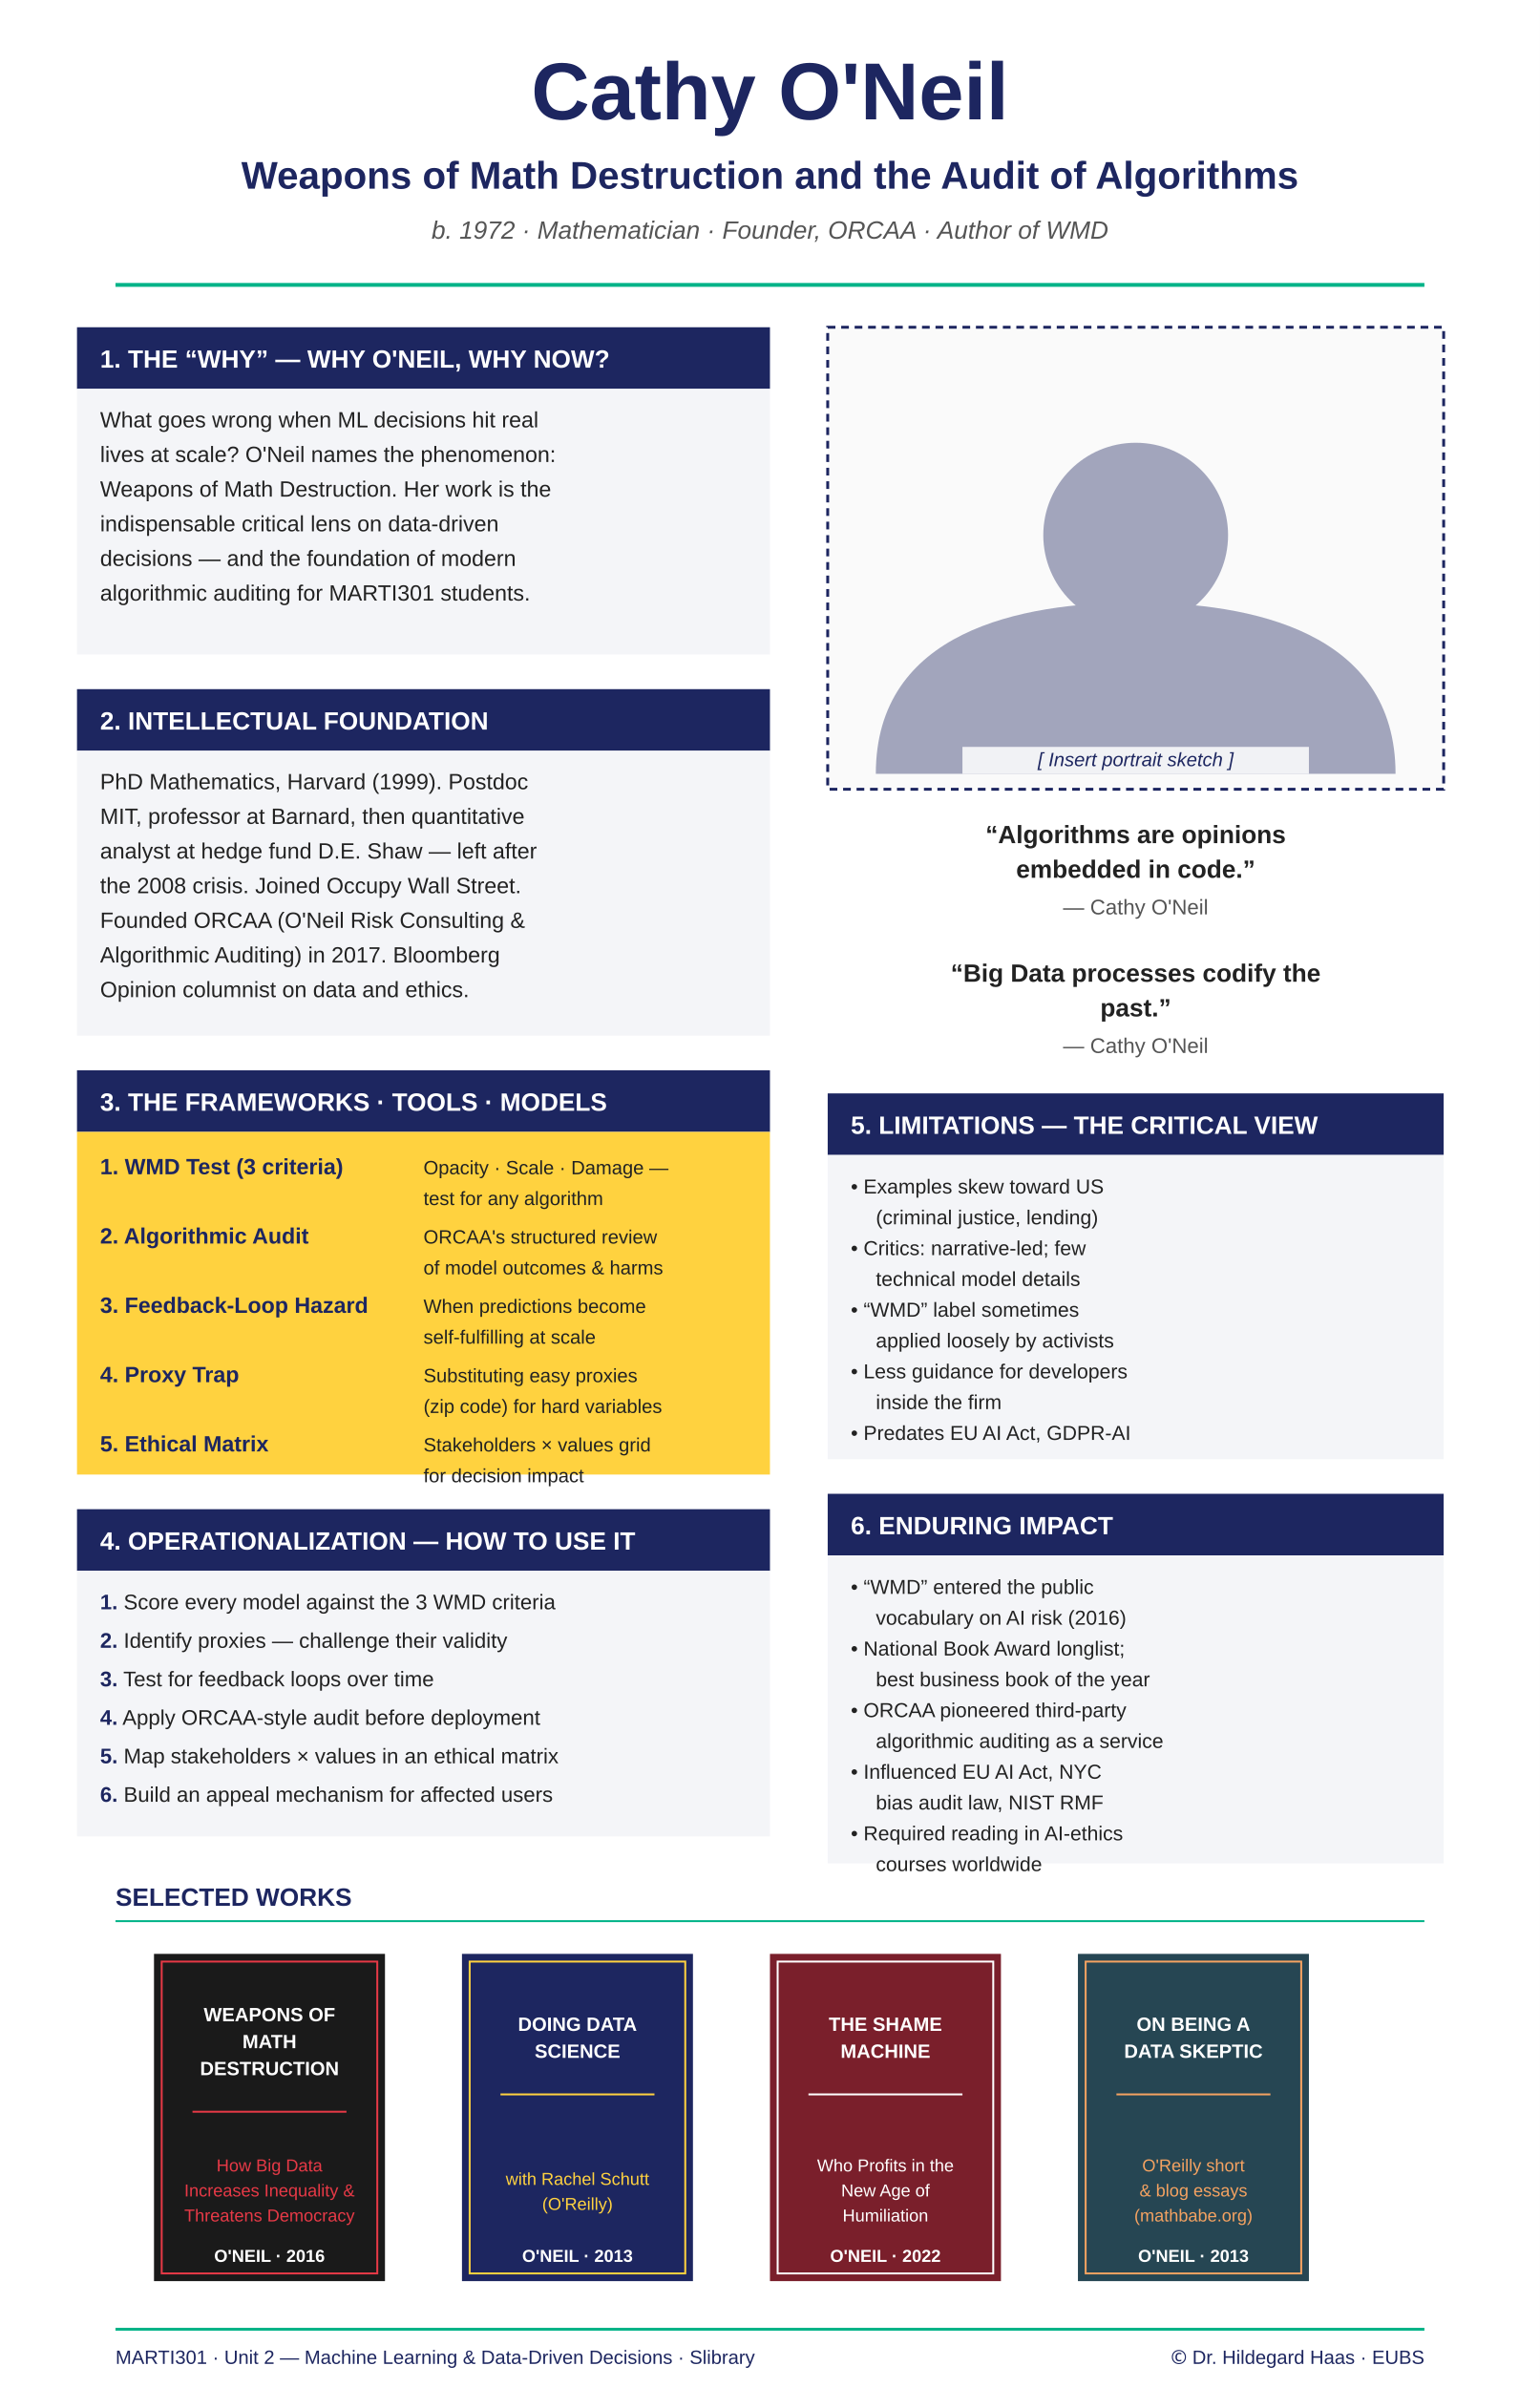
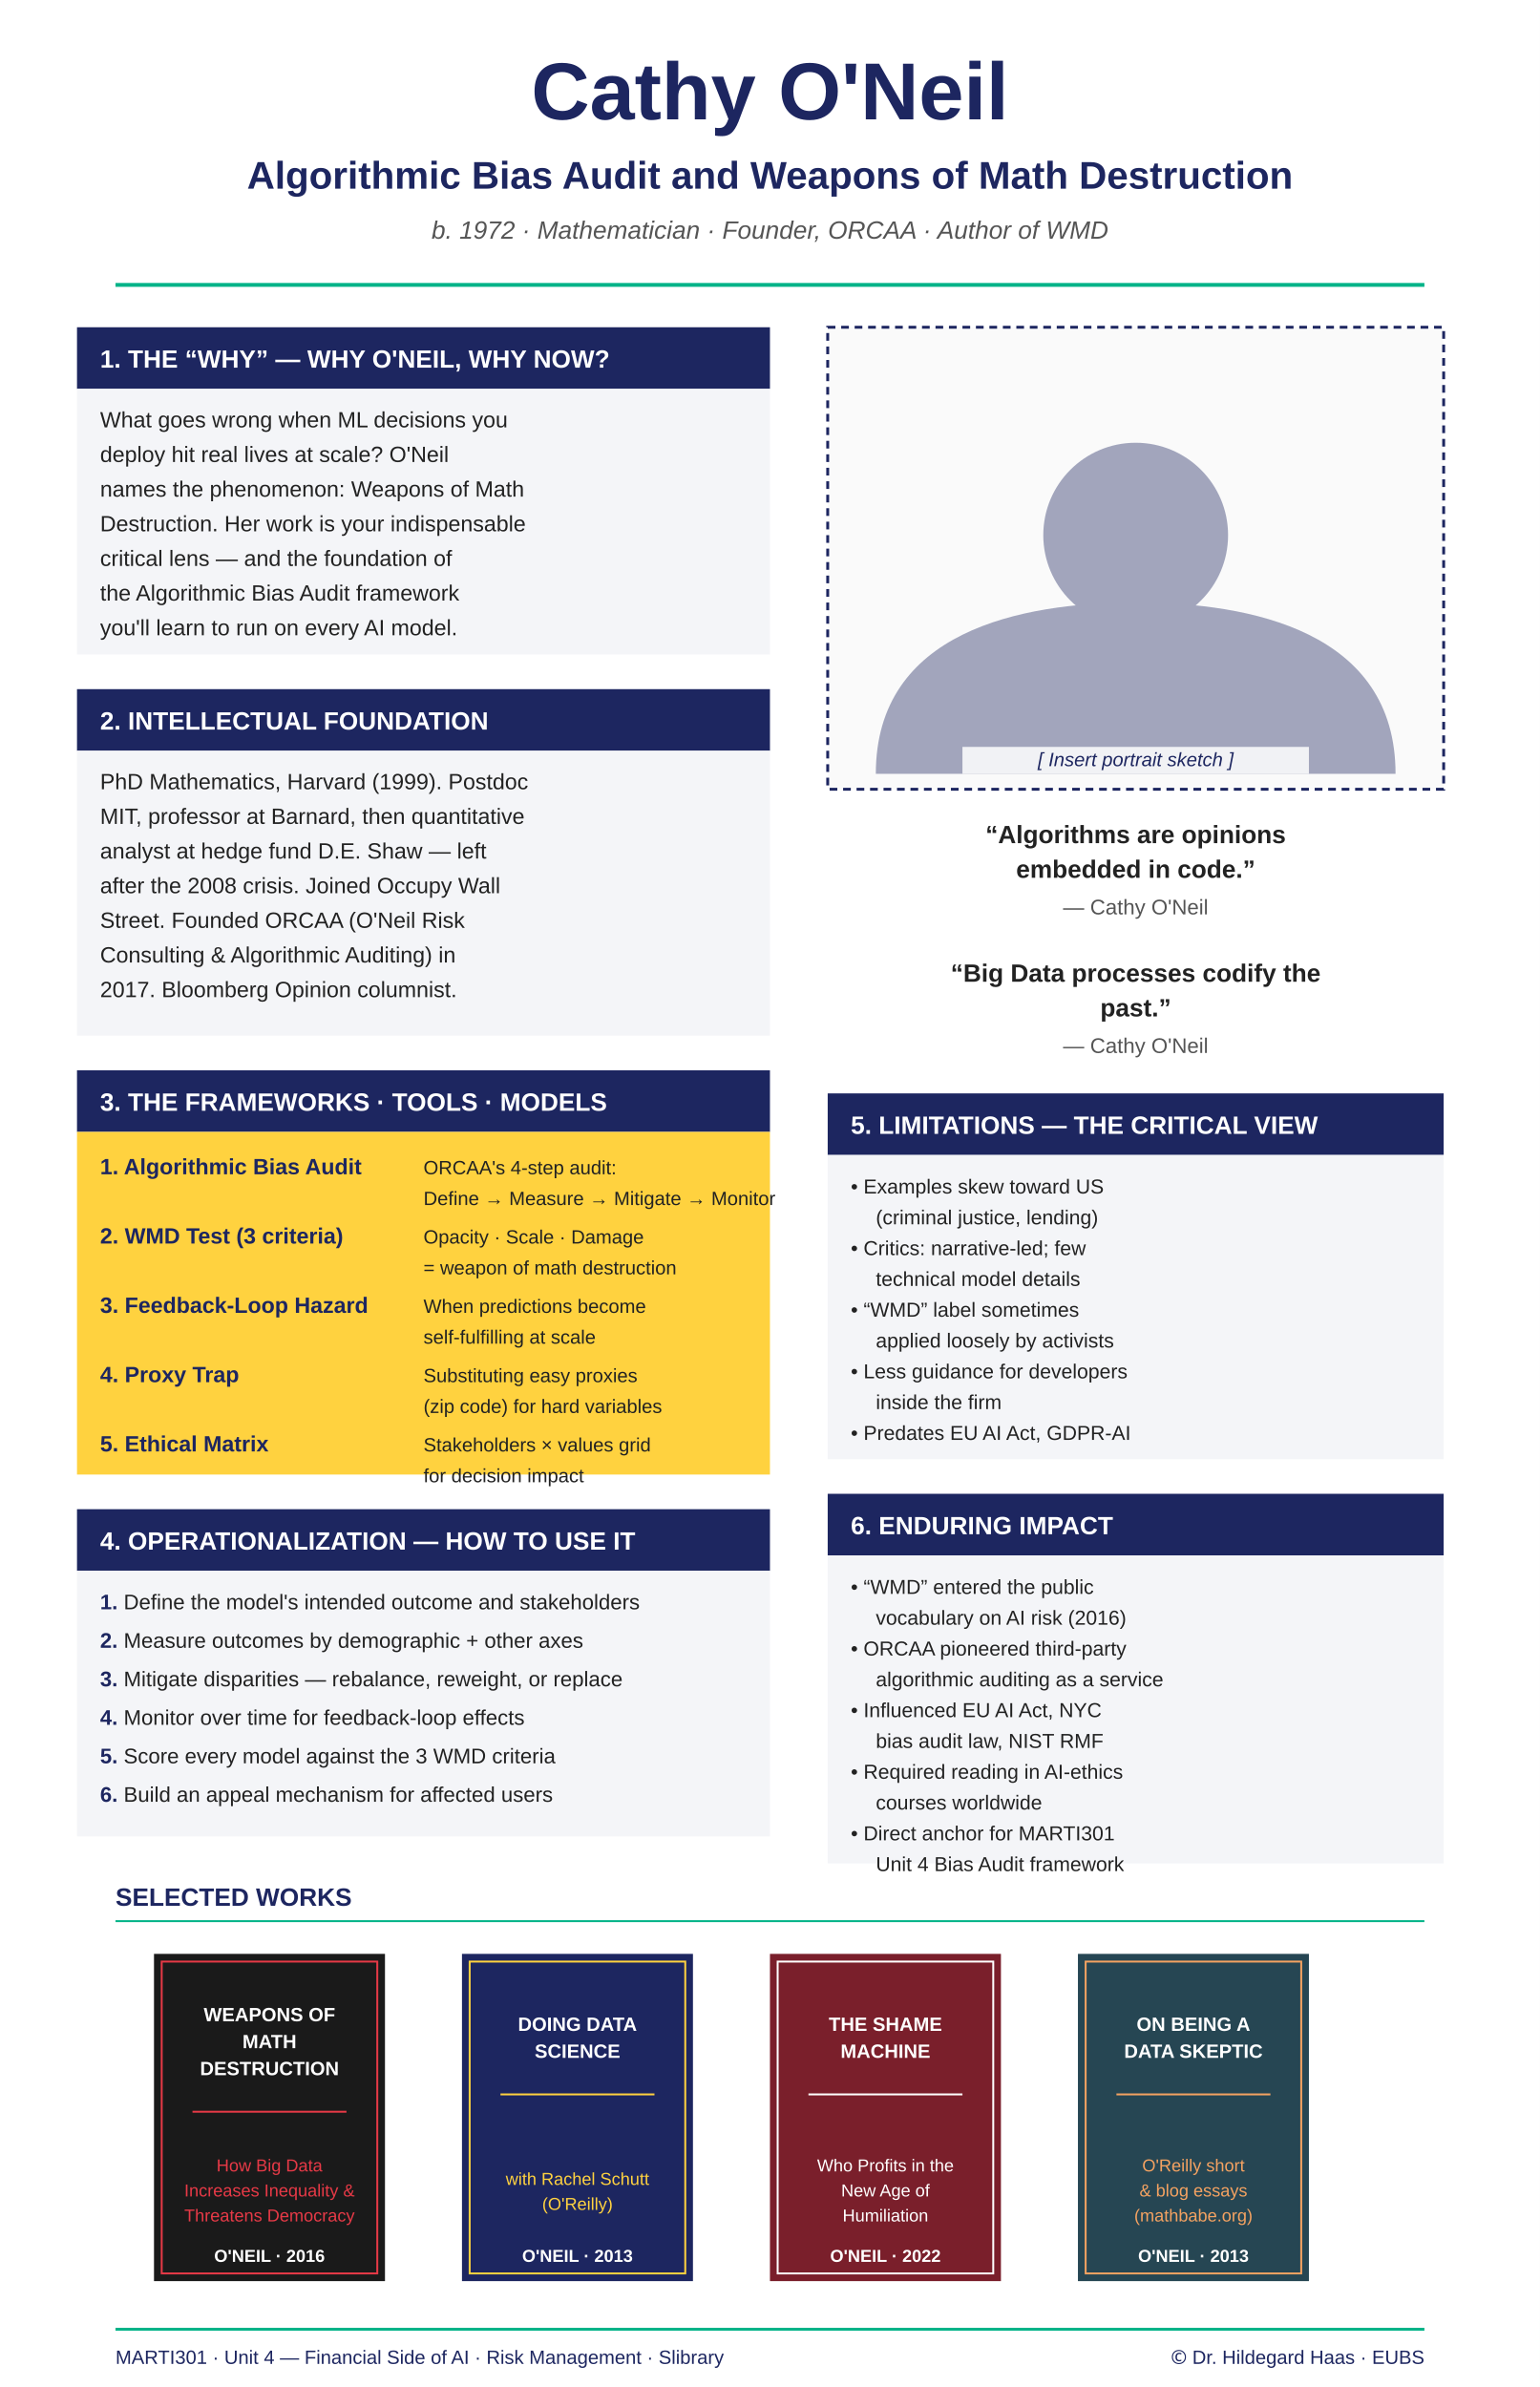
<svg xmlns="http://www.w3.org/2000/svg" viewBox="0 0 800 1240" width="800" height="1240" font-family="Arial, Helvetica, sans-serif">
  <rect width="800" height="1240" fill="#FFFFFF" />
  <text x="400" y="62" text-anchor="middle" font-size="42" font-weight="bold" fill="#1D2660">Cathy O'Neil</text>
-   <text x="400" y="98" text-anchor="middle" font-size="20" font-weight="bold" fill="#1D2660">Weapons of Math Destruction and the Audit of Algorithms</text>
+   <text x="400" y="98" text-anchor="middle" font-size="20" font-weight="bold" fill="#1D2660">Algorithmic Bias Audit and Weapons of Math Destruction</text>
  <text x="400" y="124" text-anchor="middle" font-size="13" font-style="italic" fill="#555">b. 1972 · Mathematician · Founder, ORCAA · Author of WMD</text>
  <line x1="60" y1="148" x2="740" y2="148" stroke="#00B388" stroke-width="2" />
  <rect x="40" y="170" width="360" height="32" fill="#1D2660" />
  <text x="52" y="191" font-size="13" font-weight="bold" fill="#FFFFFF">1. THE “WHY” — WHY O'NEIL, WHY NOW?</text>
  <rect x="40" y="202" width="360" height="138" fill="#F4F5F8" />
-   <text x="52" y="222" font-size="11.5" fill="#222">What goes wrong when ML decisions hit real</text>
-   <text x="52" y="240" font-size="11.5" fill="#222">lives at scale? O'Neil names the phenomenon:</text>
-   <text x="52" y="258" font-size="11.5" fill="#222">Weapons of Math Destruction. Her work is the</text>
-   <text x="52" y="276" font-size="11.5" fill="#222">indispensable critical lens on data-driven</text>
-   <text x="52" y="294" font-size="11.5" fill="#222">decisions — and the foundation of modern</text>
-   <text x="52" y="312" font-size="11.5" fill="#222">algorithmic auditing for MARTI301 students.</text>
+   <text x="52" y="222" font-size="11.5" fill="#222">What goes wrong when ML decisions you</text>
+   <text x="52" y="240" font-size="11.5" fill="#222">deploy hit real lives at scale? O'Neil</text>
+   <text x="52" y="258" font-size="11.5" fill="#222">names the phenomenon: Weapons of Math</text>
+   <text x="52" y="276" font-size="11.5" fill="#222">Destruction. Her work is your indispensable</text>
+   <text x="52" y="294" font-size="11.5" fill="#222">critical lens — and the foundation of</text>
+   <text x="52" y="312" font-size="11.5" fill="#222">the Algorithmic Bias Audit framework</text>
+   <text x="52" y="330" font-size="11.5" fill="#222">you'll learn to run on every AI model.</text>
  <rect x="40" y="358" width="360" height="32" fill="#1D2660" />
  <text x="52" y="379" font-size="13" font-weight="bold" fill="#FFFFFF">2. INTELLECTUAL FOUNDATION</text>
  <rect x="40" y="390" width="360" height="148" fill="#F4F5F8" />
  <text x="52" y="410" font-size="11.5" fill="#222">PhD Mathematics, Harvard (1999). Postdoc</text>
  <text x="52" y="428" font-size="11.5" fill="#222">MIT, professor at Barnard, then quantitative</text>
-   <text x="52" y="446" font-size="11.5" fill="#222">analyst at hedge fund D.E. Shaw — left after</text>
-   <text x="52" y="464" font-size="11.5" fill="#222">the 2008 crisis. Joined Occupy Wall Street.</text>
-   <text x="52" y="482" font-size="11.5" fill="#222">Founded ORCAA (O'Neil Risk Consulting &amp;</text>
-   <text x="52" y="500" font-size="11.5" fill="#222">Algorithmic Auditing) in 2017. Bloomberg</text>
-   <text x="52" y="518" font-size="11.5" fill="#222">Opinion columnist on data and ethics.</text>
+   <text x="52" y="446" font-size="11.5" fill="#222">analyst at hedge fund D.E. Shaw — left</text>
+   <text x="52" y="464" font-size="11.5" fill="#222">after the 2008 crisis. Joined Occupy Wall</text>
+   <text x="52" y="482" font-size="11.5" fill="#222">Street. Founded ORCAA (O'Neil Risk</text>
+   <text x="52" y="500" font-size="11.5" fill="#222">Consulting &amp; Algorithmic Auditing) in</text>
+   <text x="52" y="518" font-size="11.5" fill="#222">2017. Bloomberg Opinion columnist.</text>
  <rect x="40" y="556" width="360" height="32" fill="#1D2660" />
  <text x="52" y="577" font-size="13" font-weight="bold" fill="#FFFFFF">3. THE FRAMEWORKS · TOOLS · MODELS</text>
  <rect x="40" y="588" width="360" height="178" fill="#FFD23F" />
-   <text x="52" y="610" font-size="11.5" font-weight="bold" fill="#1D2660">1. WMD Test (3 criteria)</text>
-   <text x="220" y="610" font-size="10" fill="#222">Opacity · Scale · Damage —</text>
-   <text x="220" y="626" font-size="10" fill="#222">test for any algorithm</text>
-   <text x="52" y="646" font-size="11.5" font-weight="bold" fill="#1D2660">2. Algorithmic Audit</text>
-   <text x="220" y="646" font-size="10" fill="#222">ORCAA's structured review</text>
-   <text x="220" y="662" font-size="10" fill="#222">of model outcomes &amp; harms</text>
+   <text x="52" y="610" font-size="11.5" font-weight="bold" fill="#1D2660">1. Algorithmic Bias Audit</text>
+   <text x="220" y="610" font-size="10" fill="#222">ORCAA's 4-step audit:</text>
+   <text x="220" y="626" font-size="10" fill="#222">Define → Measure → Mitigate → Monitor</text>
+   <text x="52" y="646" font-size="11.5" font-weight="bold" fill="#1D2660">2. WMD Test (3 criteria)</text>
+   <text x="220" y="646" font-size="10" fill="#222">Opacity · Scale · Damage</text>
+   <text x="220" y="662" font-size="10" fill="#222">= weapon of math destruction</text>
  <text x="52" y="682" font-size="11.5" font-weight="bold" fill="#1D2660">3. Feedback-Loop Hazard</text>
  <text x="220" y="682" font-size="10" fill="#222">When predictions become</text>
  <text x="220" y="698" font-size="10" fill="#222">self-fulfilling at scale</text>
  <text x="52" y="718" font-size="11.5" font-weight="bold" fill="#1D2660">4. Proxy Trap</text>
  <text x="220" y="718" font-size="10" fill="#222">Substituting easy proxies</text>
  <text x="220" y="734" font-size="10" fill="#222">(zip code) for hard variables</text>
  <text x="52" y="754" font-size="11.5" font-weight="bold" fill="#1D2660">5. Ethical Matrix</text>
  <text x="220" y="754" font-size="10" fill="#222">Stakeholders × values grid</text>
  <text x="220" y="770" font-size="10" fill="#222">for decision impact</text>
  <rect x="40" y="784" width="360" height="32" fill="#1D2660" />
  <text x="52" y="805" font-size="13" font-weight="bold" fill="#FFFFFF">4. OPERATIONALIZATION — HOW TO USE IT</text>
  <rect x="40" y="816" width="360" height="138" fill="#F4F5F8" />
  <text x="52" y="836" font-size="11" fill="#222">
-     <tspan font-weight="bold" fill="#1D2660">1.</tspan> Score every model against the 3 WMD criteria</text>
+     <tspan font-weight="bold" fill="#1D2660">1.</tspan> Define the model's intended outcome and stakeholders</text>
  <text x="52" y="856" font-size="11" fill="#222">
-     <tspan font-weight="bold" fill="#1D2660">2.</tspan> Identify proxies — challenge their validity</text>
+     <tspan font-weight="bold" fill="#1D2660">2.</tspan> Measure outcomes by demographic + other axes</text>
  <text x="52" y="876" font-size="11" fill="#222">
-     <tspan font-weight="bold" fill="#1D2660">3.</tspan> Test for feedback loops over time</text>
+     <tspan font-weight="bold" fill="#1D2660">3.</tspan> Mitigate disparities — rebalance, reweight, or replace</text>
  <text x="52" y="896" font-size="11" fill="#222">
-     <tspan font-weight="bold" fill="#1D2660">4.</tspan> Apply ORCAA-style audit before deployment</text>
+     <tspan font-weight="bold" fill="#1D2660">4.</tspan> Monitor over time for feedback-loop effects</text>
  <text x="52" y="916" font-size="11" fill="#222">
-     <tspan font-weight="bold" fill="#1D2660">5.</tspan> Map stakeholders × values in an ethical matrix</text>
+     <tspan font-weight="bold" fill="#1D2660">5.</tspan> Score every model against the 3 WMD criteria</text>
  <text x="52" y="936" font-size="11" fill="#222">
    <tspan font-weight="bold" fill="#1D2660">6.</tspan> Build an appeal mechanism for affected users</text>
  <g id="portrait-placeholder">
    <rect x="430" y="170" width="320" height="240" fill="#FAFAFA" stroke="#1D2660" stroke-width="1.5" stroke-dasharray="4 3" />
    <g opacity="0.40">
      <path d="M 455 402 C 455 328, 530 313, 590 313 C 650 313, 725 328, 725 402 Z" fill="#1D2660" />
      <circle cx="590" cy="278" r="48" fill="#1D2660" />
    </g>
    <rect x="500" y="388" width="180" height="14" fill="#FFFFFF" opacity="0.85" />
    <text x="590" y="398" text-anchor="middle" font-size="10" font-style="italic" fill="#1D2660">[ Insert portrait sketch ]</text>
  </g>
  <text x="590" y="438" text-anchor="middle" font-size="13" font-weight="bold" fill="#222">“Algorithms are opinions</text>
  <text x="590" y="456" text-anchor="middle" font-size="13" font-weight="bold" fill="#222">embedded in code.”</text>
  <text x="590" y="475" text-anchor="middle" font-size="11" fill="#555">— Cathy O'Neil</text>
  <text x="590" y="510" text-anchor="middle" font-size="13" font-weight="bold" fill="#222">“Big Data processes codify the</text>
  <text x="590" y="528" text-anchor="middle" font-size="13" font-weight="bold" fill="#222">past.”</text>
  <text x="590" y="547" text-anchor="middle" font-size="11" fill="#555">— Cathy O'Neil</text>
  <rect x="430" y="568" width="320" height="32" fill="#1D2660" />
  <text x="442" y="589" font-size="13" font-weight="bold" fill="#FFFFFF">5. LIMITATIONS — THE CRITICAL VIEW</text>
  <rect x="430" y="600" width="320" height="158" fill="#F4F5F8" />
  <text x="442" y="620" font-size="10.5" fill="#222">• Examples skew toward US</text>
  <text x="455" y="636" font-size="10.5" fill="#222">(criminal justice, lending)</text>
  <text x="442" y="652" font-size="10.5" fill="#222">• Critics: narrative-led; few</text>
  <text x="455" y="668" font-size="10.5" fill="#222">technical model details</text>
  <text x="442" y="684" font-size="10.5" fill="#222">• “WMD” label sometimes</text>
  <text x="455" y="700" font-size="10.5" fill="#222">applied loosely by activists</text>
  <text x="442" y="716" font-size="10.5" fill="#222">• Less guidance for developers</text>
  <text x="455" y="732" font-size="10.5" fill="#222">inside the firm</text>
  <text x="442" y="748" font-size="10.5" fill="#222">• Predates EU AI Act, GDPR-AI</text>
  <rect x="430" y="776" width="320" height="32" fill="#1D2660" />
  <text x="442" y="797" font-size="13" font-weight="bold" fill="#FFFFFF">6. ENDURING IMPACT</text>
  <rect x="430" y="808" width="320" height="160" fill="#F4F5F8" />
  <text x="442" y="828" font-size="10.5" fill="#222">• “WMD” entered the public</text>
  <text x="455" y="844" font-size="10.5" fill="#222">vocabulary on AI risk (2016)</text>
-   <text x="442" y="860" font-size="10.5" fill="#222">• National Book Award longlist;</text>
-   <text x="455" y="876" font-size="10.5" fill="#222">best business book of the year</text>
-   <text x="442" y="892" font-size="10.5" fill="#222">• ORCAA pioneered third-party</text>
-   <text x="455" y="908" font-size="10.5" fill="#222">algorithmic auditing as a service</text>
-   <text x="442" y="924" font-size="10.5" fill="#222">• Influenced EU AI Act, NYC</text>
-   <text x="455" y="940" font-size="10.5" fill="#222">bias audit law, NIST RMF</text>
-   <text x="442" y="956" font-size="10.5" fill="#222">• Required reading in AI-ethics</text>
-   <text x="455" y="972" font-size="10.5" fill="#222">courses worldwide</text>
+   <text x="442" y="860" font-size="10.5" fill="#222">• ORCAA pioneered third-party</text>
+   <text x="455" y="876" font-size="10.5" fill="#222">algorithmic auditing as a service</text>
+   <text x="442" y="892" font-size="10.5" fill="#222">• Influenced EU AI Act, NYC</text>
+   <text x="455" y="908" font-size="10.5" fill="#222">bias audit law, NIST RMF</text>
+   <text x="442" y="924" font-size="10.5" fill="#222">• Required reading in AI-ethics</text>
+   <text x="455" y="940" font-size="10.5" fill="#222">courses worldwide</text>
+   <text x="442" y="956" font-size="10.5" fill="#222">• Direct anchor for MARTI301</text>
+   <text x="455" y="972" font-size="10.5" fill="#222">Unit 4 Bias Audit framework</text>
  <text x="60" y="990" font-size="13" font-weight="bold" fill="#1D2660">SELECTED WORKS</text>
  <line x1="60" y1="998" x2="740" y2="998" stroke="#00B388" stroke-width="1" />
  <g>
    <rect x="80" y="1015" width="120" height="170" fill="#1A1A1A" />
    <rect x="84" y="1019" width="112" height="162" fill="none" stroke="#E63946" stroke-width="1" />
    <text x="140" y="1050" text-anchor="middle" font-size="10" font-weight="bold" fill="#FFFFFF">WEAPONS OF</text>
    <text x="140" y="1064" text-anchor="middle" font-size="10" font-weight="bold" fill="#FFFFFF">MATH</text>
    <text x="140" y="1078" text-anchor="middle" font-size="10" font-weight="bold" fill="#FFFFFF">DESTRUCTION</text>
    <line x1="100" y1="1097" x2="180" y2="1097" stroke="#E63946" stroke-width="1" />
    <text x="140" y="1128" text-anchor="middle" font-size="9" fill="#E63946">How Big Data</text>
    <text x="140" y="1141" text-anchor="middle" font-size="9" fill="#E63946">Increases Inequality &amp;</text>
    <text x="140" y="1154" text-anchor="middle" font-size="9" fill="#E63946">Threatens Democracy</text>
    <text x="140" y="1175" text-anchor="middle" font-size="9" font-weight="bold" fill="#FFFFFF">O'NEIL · 2016</text>
  </g>
  <g>
    <rect x="240" y="1015" width="120" height="170" fill="#1D2660" />
    <rect x="244" y="1019" width="112" height="162" fill="none" stroke="#FFD23F" stroke-width="1" />
    <text x="300" y="1055" text-anchor="middle" font-size="10" font-weight="bold" fill="#FFFFFF">DOING DATA</text>
    <text x="300" y="1069" text-anchor="middle" font-size="10" font-weight="bold" fill="#FFFFFF">SCIENCE</text>
    <line x1="260" y1="1088" x2="340" y2="1088" stroke="#FFD23F" stroke-width="1" />
    <text x="300" y="1135" text-anchor="middle" font-size="9" fill="#FFD23F">with Rachel Schutt</text>
    <text x="300" y="1148" text-anchor="middle" font-size="9" fill="#FFD23F">(O'Reilly)</text>
    <text x="300" y="1175" text-anchor="middle" font-size="9" font-weight="bold" fill="#FFFFFF">O'NEIL · 2013</text>
  </g>
  <g>
    <rect x="400" y="1015" width="120" height="170" fill="#7A1F2B" />
    <rect x="404" y="1019" width="112" height="162" fill="none" stroke="#FFFFFF" stroke-width="1" />
    <text x="460" y="1055" text-anchor="middle" font-size="10" font-weight="bold" fill="#FFFFFF">THE SHAME</text>
    <text x="460" y="1069" text-anchor="middle" font-size="10" font-weight="bold" fill="#FFFFFF">MACHINE</text>
    <line x1="420" y1="1088" x2="500" y2="1088" stroke="#FFFFFF" stroke-width="1" />
    <text x="460" y="1128" text-anchor="middle" font-size="9" fill="#FFFFFF">Who Profits in the</text>
    <text x="460" y="1141" text-anchor="middle" font-size="9" fill="#FFFFFF">New Age of</text>
    <text x="460" y="1154" text-anchor="middle" font-size="9" fill="#FFFFFF">Humiliation</text>
    <text x="460" y="1175" text-anchor="middle" font-size="9" font-weight="bold" fill="#FFFFFF">O'NEIL · 2022</text>
  </g>
  <g>
    <rect x="560" y="1015" width="120" height="170" fill="#264653" />
    <rect x="564" y="1019" width="112" height="162" fill="none" stroke="#F4A261" stroke-width="1" />
    <text x="620" y="1055" text-anchor="middle" font-size="10" font-weight="bold" fill="#FFFFFF">ON BEING A</text>
    <text x="620" y="1069" text-anchor="middle" font-size="10" font-weight="bold" fill="#FFFFFF">DATA SKEPTIC</text>
    <line x1="580" y1="1088" x2="660" y2="1088" stroke="#F4A261" stroke-width="1" />
    <text x="620" y="1128" text-anchor="middle" font-size="9" fill="#F4A261">O'Reilly short</text>
    <text x="620" y="1141" text-anchor="middle" font-size="9" fill="#F4A261">&amp; blog essays</text>
    <text x="620" y="1154" text-anchor="middle" font-size="9" fill="#F4A261">(mathbabe.org)</text>
    <text x="620" y="1175" text-anchor="middle" font-size="9" font-weight="bold" fill="#FFFFFF">O'NEIL · 2013</text>
  </g>
  <line x1="60" y1="1210" x2="740" y2="1210" stroke="#00B388" stroke-width="1.5" />
-   <text x="60" y="1228" font-size="10" fill="#1D2660">MARTI301 · Unit 2 — Machine Learning &amp; Data-Driven Decisions · Slibrary</text>
+   <text x="60" y="1228" font-size="10" fill="#1D2660">MARTI301 · Unit 4 — Financial Side of AI · Risk Management · Slibrary</text>
  <text x="740" y="1228" text-anchor="end" font-size="10" fill="#1D2660">©️ Dr. Hildegard Haas · EUBS</text>
</svg>
